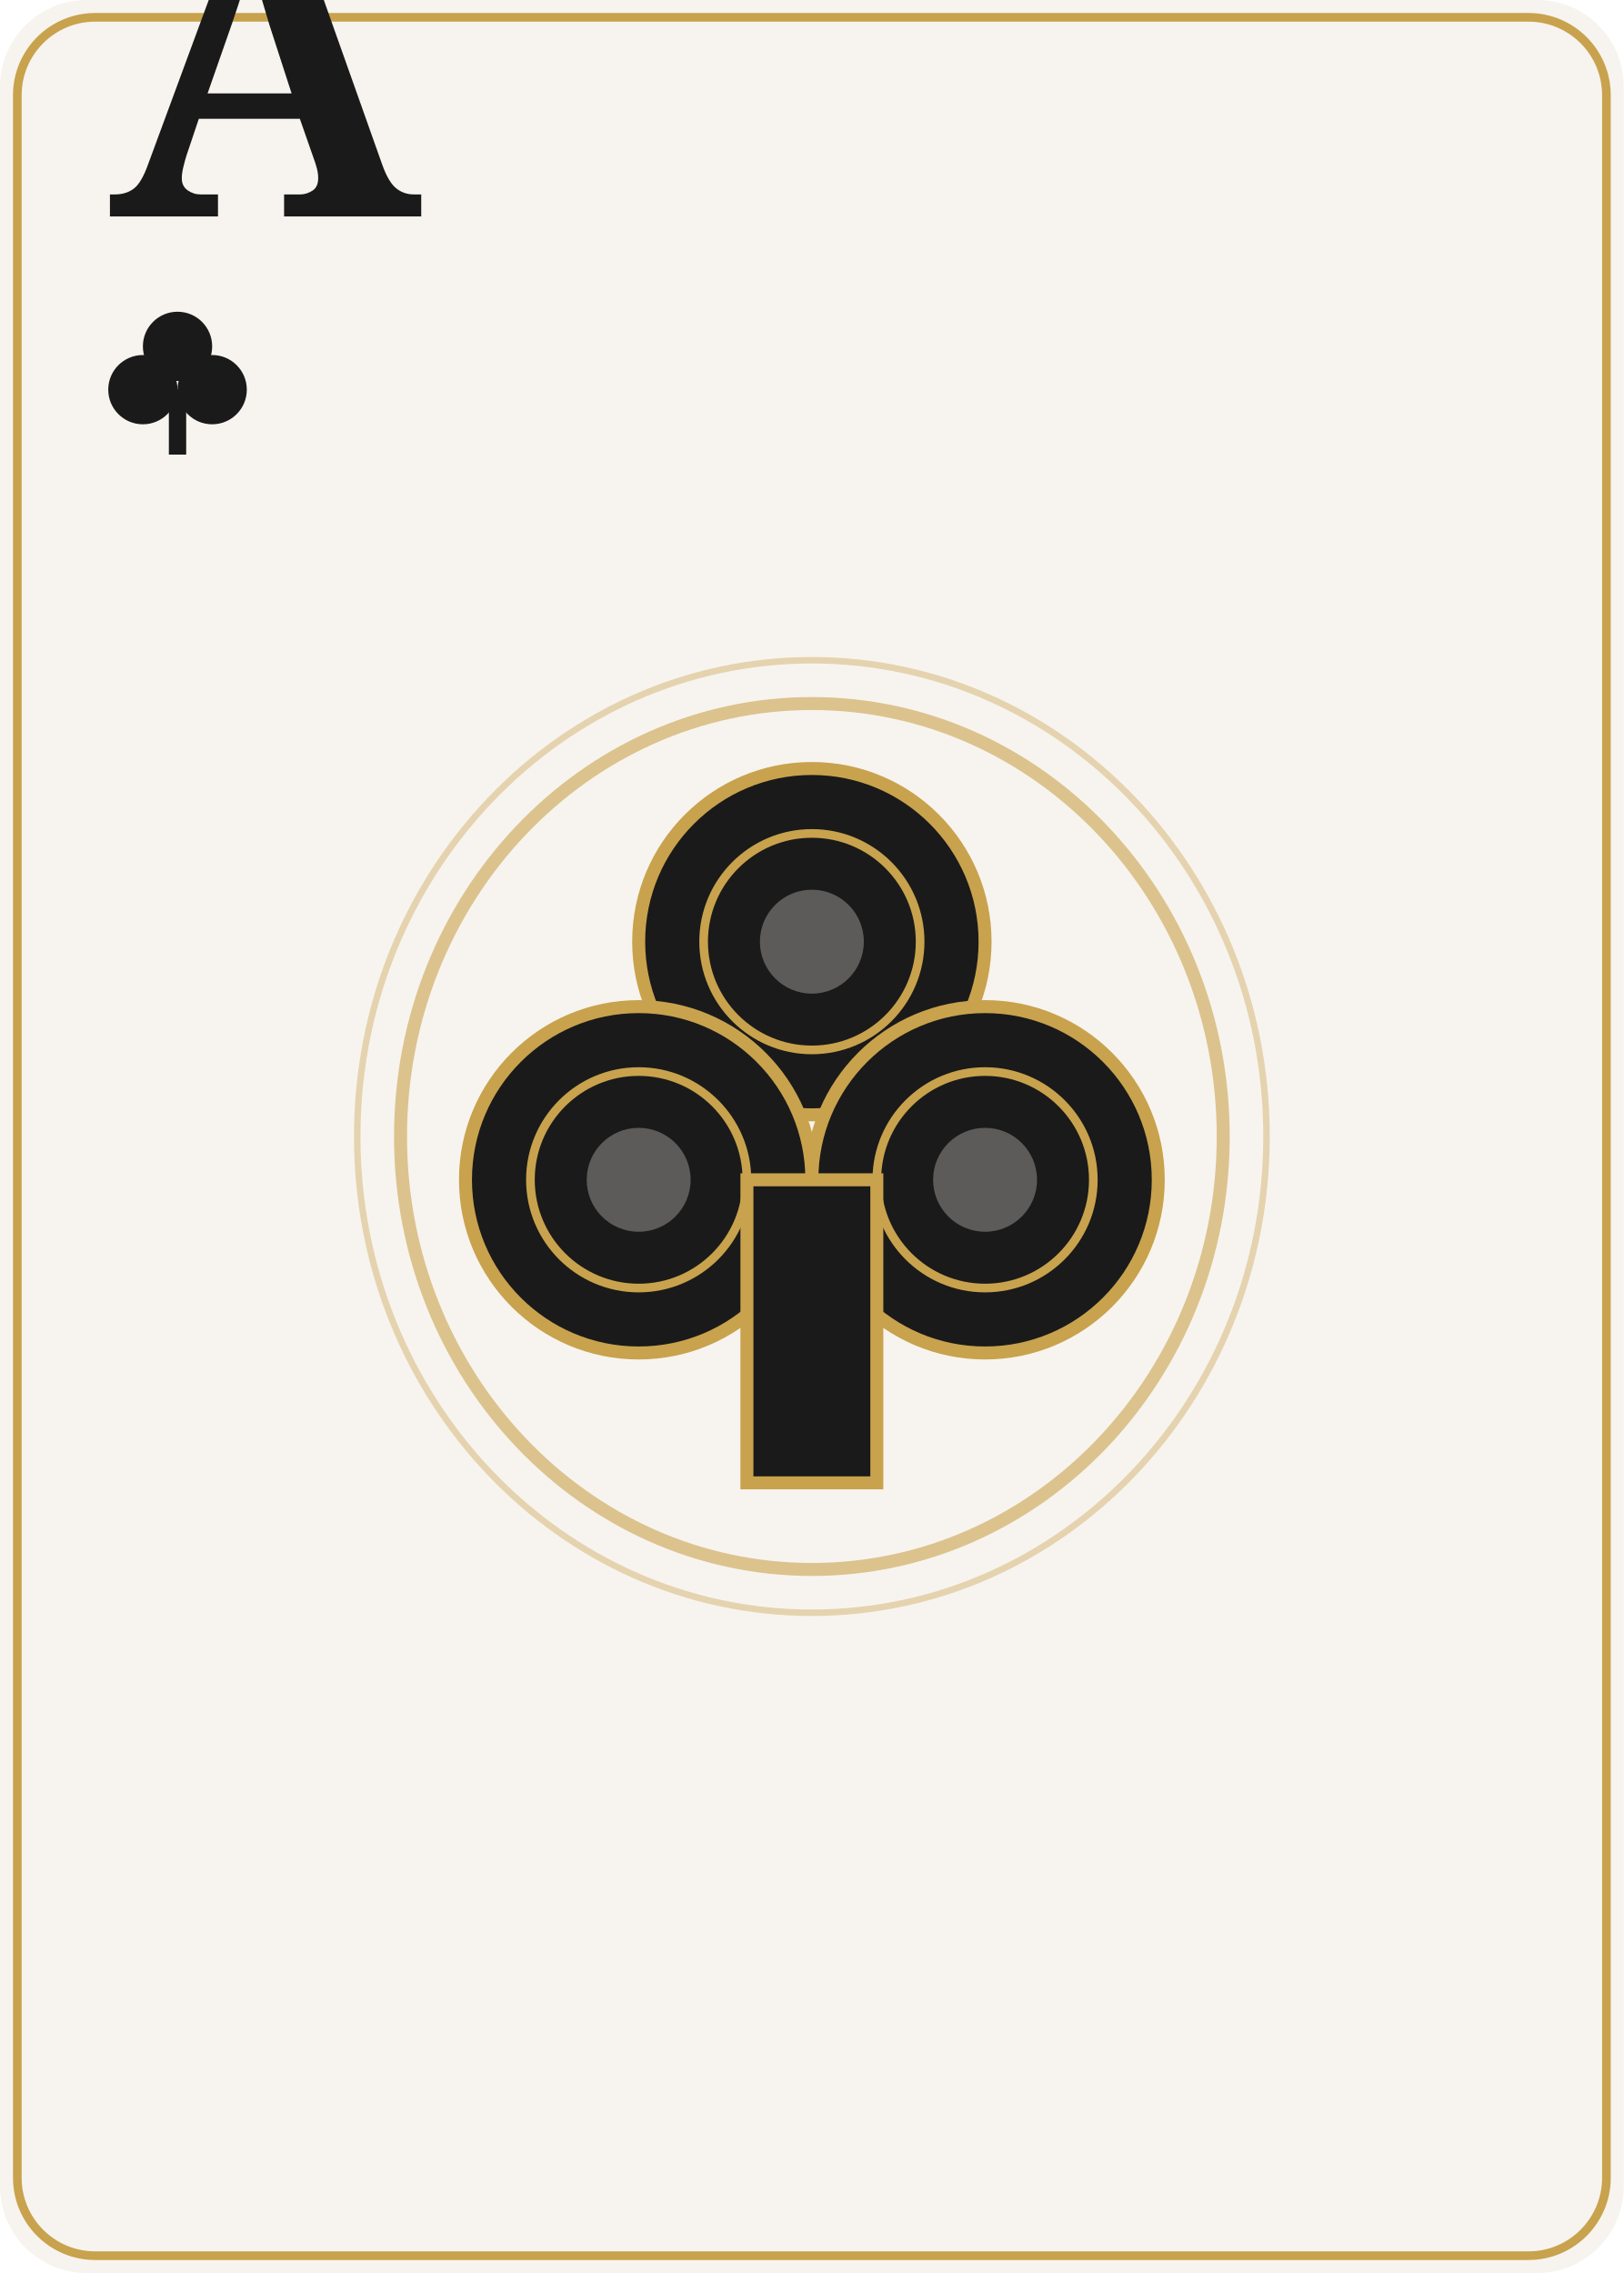
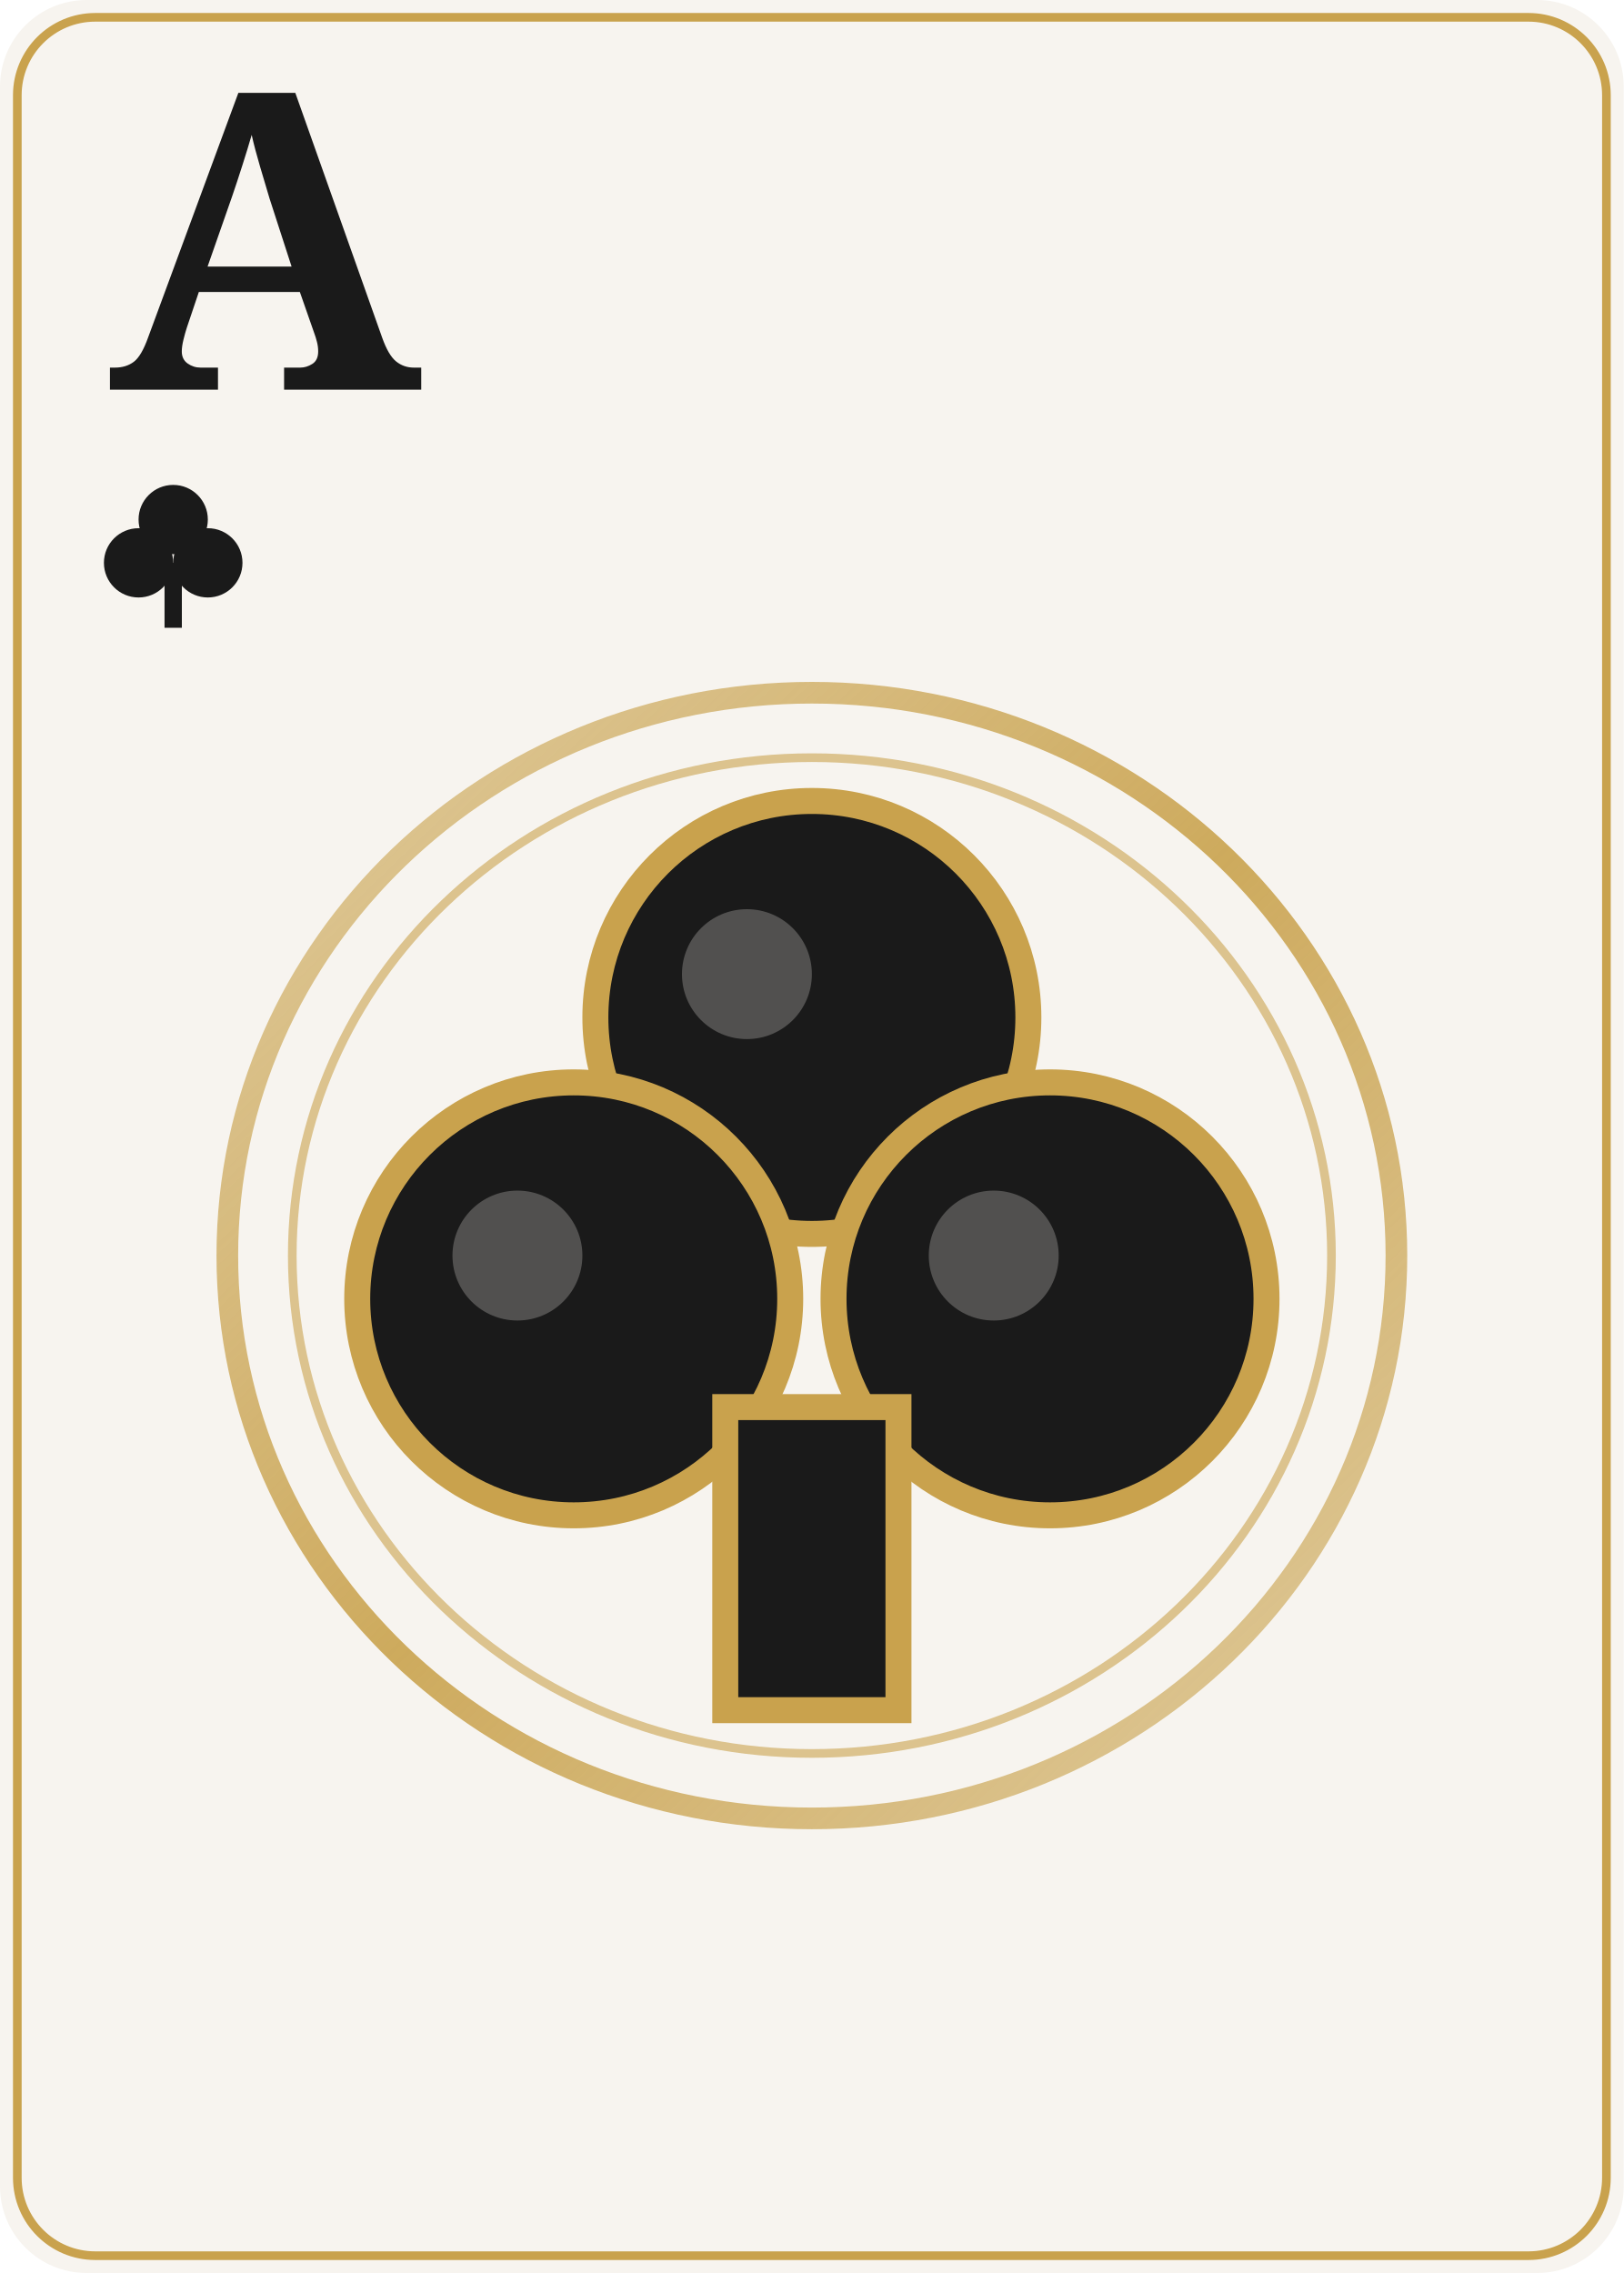
<svg xmlns="http://www.w3.org/2000/svg" viewBox="0 0 375 525" width="375" height="525">
+   <defs>
+     <linearGradient id="goldShine" x1="0%" y1="0%" x2="100%" y2="100%">
+       <stop offset="0%" style="stop-color:#C9A24D;stop-opacity:0.5" />
+       <stop offset="50%" style="stop-color:#C9A24D;stop-opacity:0.9" />
+       <stop offset="100%" style="stop-color:#C9A24D;stop-opacity:0.5" />
+     </linearGradient>
+   </defs>
  <rect x="0" y="0" width="375" height="525" rx="20" ry="20" fill="#F7F4EF" />
  <rect x="4" y="4" width="367" height="517" rx="18" ry="18" fill="none" stroke="#C9A24D" stroke-width="2" />
-   <g transform="translate(25, 50)">
+   <g transform="translate(25, 90)">
    <text x="0" y="0" font-family="Georgia, serif" font-size="96" font-weight="bold" fill="#1A1A1A">A</text>
-     <g transform="translate(16, 40)">
+     <g transform="translate(15, 40)">
      <circle cx="0" cy="-10" r="8" fill="#1A1A1A" />
      <circle cx="-8" cy="0" r="8" fill="#1A1A1A" />
      <circle cx="8" cy="0" r="8" fill="#1A1A1A" />
      <rect x="-2" y="0" width="4" height="15" fill="#1A1A1A" />
    </g>
  </g>
-   <g transform="translate(187.5, 262.5)">
-     <ellipse cx="0" cy="0" rx="95" ry="100" fill="none" stroke="#C9A24D" stroke-width="3" opacity="0.6" />
-     <ellipse cx="0" cy="0" rx="105" ry="110" fill="none" stroke="#C9A24D" stroke-width="1.5" opacity="0.4" />
-     <circle cx="0" cy="-45" r="40" fill="#1A1A1A" stroke="#C9A24D" stroke-width="3" />
-     <circle cx="-40" cy="10" r="40" fill="#1A1A1A" stroke="#C9A24D" stroke-width="3" />
-     <circle cx="40" cy="10" r="40" fill="#1A1A1A" stroke="#C9A24D" stroke-width="3" />
-     <rect x="-15" y="10" width="30" height="70" fill="#1A1A1A" stroke="#C9A24D" stroke-width="3" />
-     <circle cx="0" cy="-45" r="25" fill="none" stroke="#C9A24D" stroke-width="2" />
-     <circle cx="-40" cy="10" r="25" fill="none" stroke="#C9A24D" stroke-width="2" />
-     <circle cx="40" cy="10" r="25" fill="none" stroke="#C9A24D" stroke-width="2" />
-     <circle cx="0" cy="-45" r="12" fill="#F7F4EF" opacity="0.3" />
-     <circle cx="-40" cy="10" r="12" fill="#F7F4EF" opacity="0.3" />
-     <circle cx="40" cy="10" r="12" fill="#F7F4EF" opacity="0.3" />
+   <g transform="translate(187.5, 290)">
+     <ellipse cx="0" cy="0" rx="135" ry="130" fill="none" stroke="url(#goldShine)" stroke-width="5" />
+     <ellipse cx="0" cy="0" rx="120" ry="115" fill="none" stroke="#C9A24D" stroke-width="2" opacity="0.6" />
+     <circle cx="0" cy="-55" r="50" fill="#1A1A1A" stroke="#C9A24D" stroke-width="6" />
+     <circle cx="-55" cy="10" r="50" fill="#1A1A1A" stroke="#C9A24D" stroke-width="6" />
+     <circle cx="55" cy="10" r="50" fill="#1A1A1A" stroke="#C9A24D" stroke-width="6" />
+     <rect x="-20" y="35" width="40" height="70" fill="#1A1A1A" stroke="#C9A24D" stroke-width="6" />
+     <circle cx="-15" cy="-65" r="15" fill="#F7F4EF" opacity="0.25" />
+     <circle cx="-68" cy="0" r="15" fill="#F7F4EF" opacity="0.25" />
+     <circle cx="42" cy="0" r="15" fill="#F7F4EF" opacity="0.25" />
  </g>
</svg>
